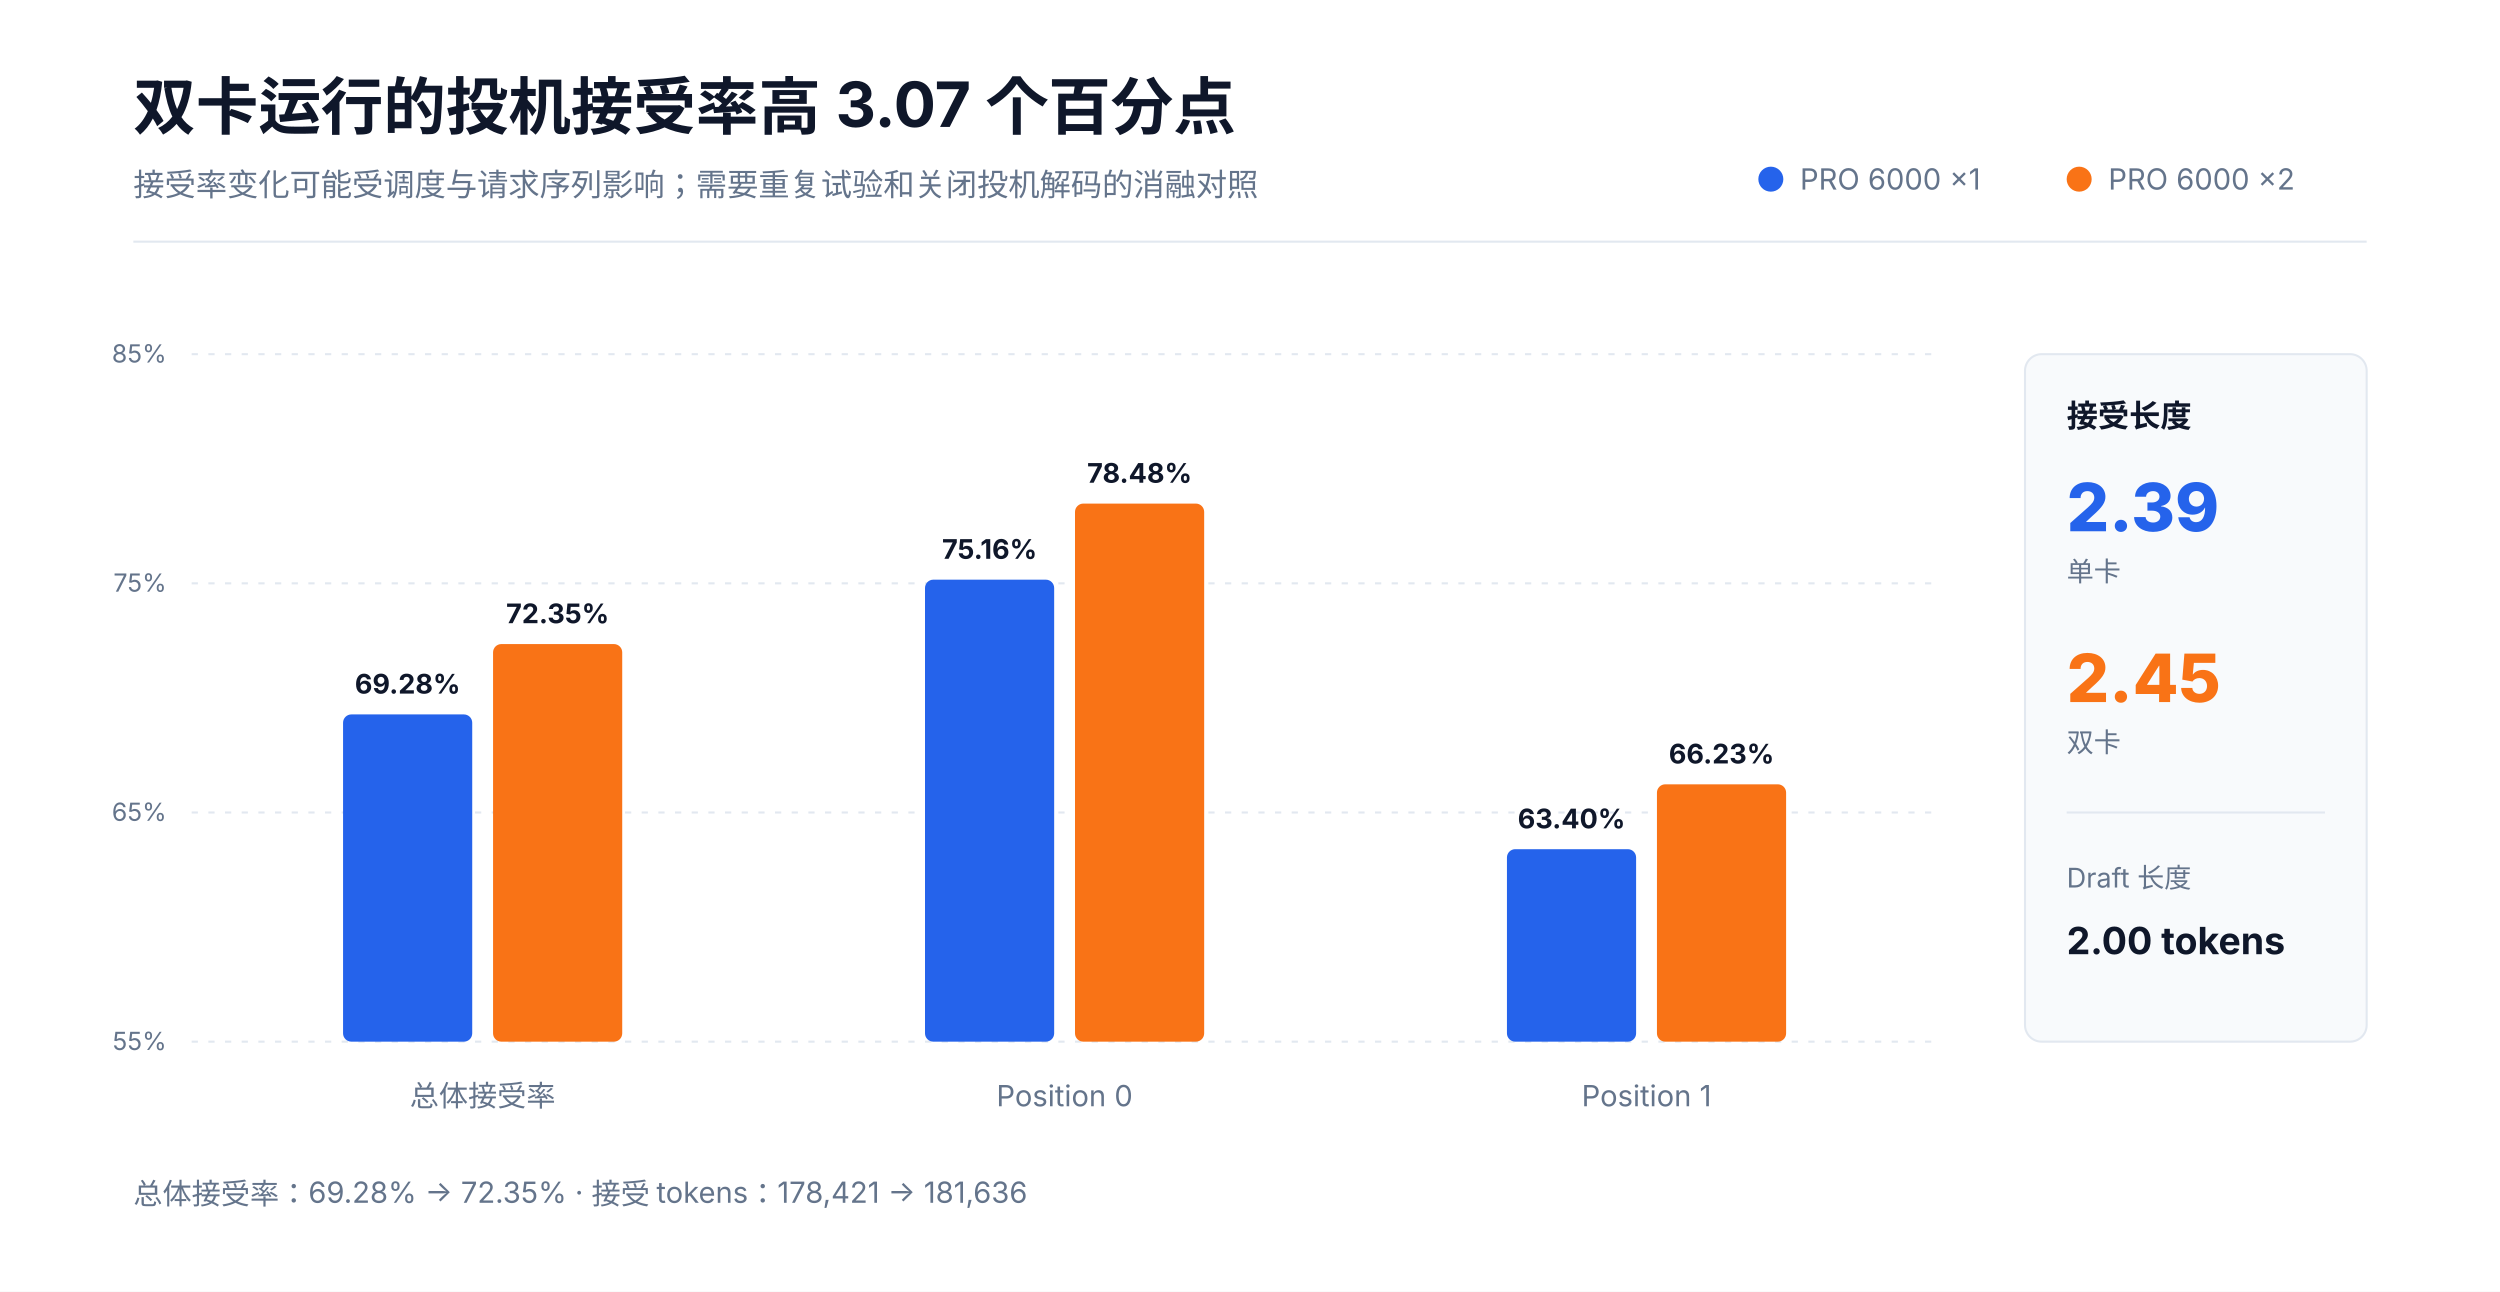
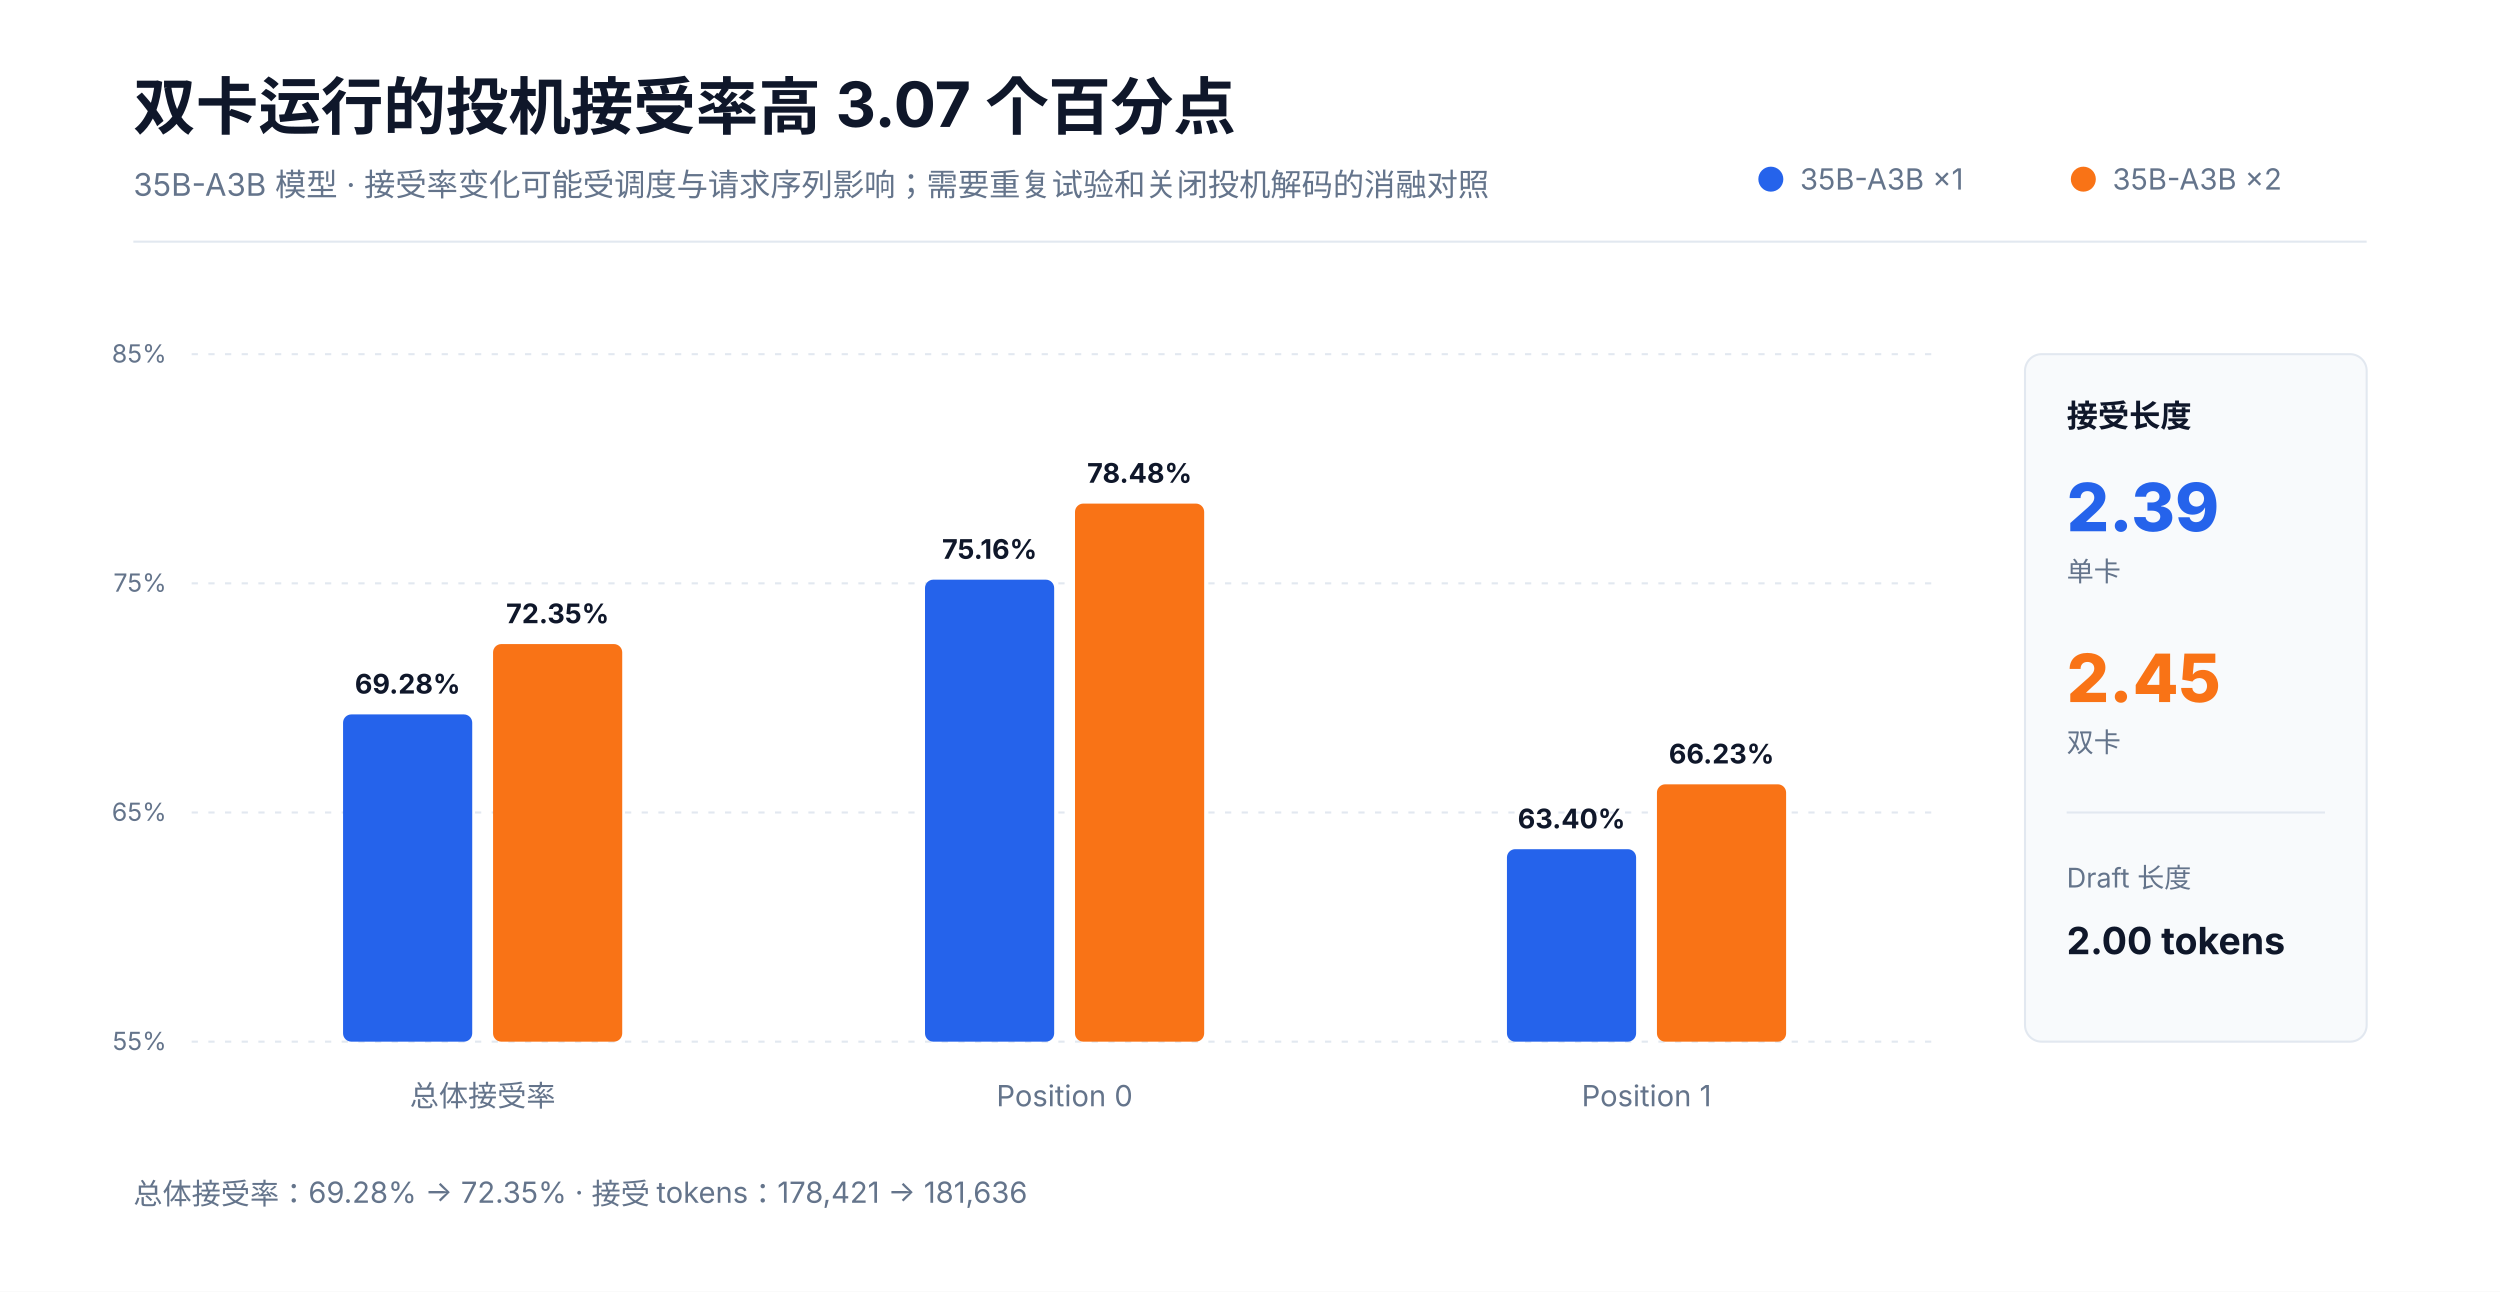
<svg xmlns="http://www.w3.org/2000/svg" width="1200" height="620" viewBox="0 0 1200 620" role="img" aria-labelledby="title desc">
  <rect width="1200" height="620" fill="#FFFFFF" />
  <text x="64" y="62" font-family="Inter, ui-sans-serif, -apple-system, BlinkMacSystemFont, 'Segoe UI', 'PingFang SC', 'Hiragino Sans GB', sans-serif" font-size="30" font-weight="750" fill="#0F172A" text-anchor="start" opacity="1.0">双卡运行的投机接受率高 3.07 个百分点</text>
-   <text x="64" y="94" font-family="Inter, ui-sans-serif, -apple-system, BlinkMacSystemFont, 'Segoe UI', 'PingFang SC', 'Hiragino Sans GB', sans-serif" font-size="15" font-weight="400" fill="#64748B" text-anchor="start" opacity="1.0">接受率变化可能受调度与请求序列影响；需要重复试验和关闭投机解码的消融对照</text>
+   <text x="64" y="94" font-family="Inter, ui-sans-serif, -apple-system, BlinkMacSystemFont, 'Segoe UI', 'PingFang SC', 'Hiragino Sans GB', sans-serif" font-size="15" font-weight="400" fill="#64748B" text-anchor="start" opacity="1.0">35B-A3B 模型 · 接受率变化可能受调度与请求序列影响；需要重复试验和关闭投机解码的消融对照</text>
  <line x1="64" y1="116" x2="1136" y2="116" stroke="#E2E8F0" stroke-width="1" />
  <circle cx="850" cy="86" r="6" fill="#2563EB" stroke="#2563EB" stroke-width="0" />
-   <text x="864" y="91" font-family="Inter, ui-sans-serif, -apple-system, BlinkMacSystemFont, 'Segoe UI', 'PingFang SC', 'Hiragino Sans GB', sans-serif" font-size="14" font-weight="400" fill="#64748B" text-anchor="start" opacity="1.0">PRO 6000 ×1</text>
-   <circle cx="998" cy="86" r="6" fill="#F97316" stroke="#F97316" stroke-width="0" />
-   <text x="1012" y="91" font-family="Inter, ui-sans-serif, -apple-system, BlinkMacSystemFont, 'Segoe UI', 'PingFang SC', 'Hiragino Sans GB', sans-serif" font-size="14" font-weight="400" fill="#64748B" text-anchor="start" opacity="1.0">PRO 6000 ×2</text>
+   <text x="864" y="91" font-family="Inter, ui-sans-serif, -apple-system, BlinkMacSystemFont, 'Segoe UI', 'PingFang SC', 'Hiragino Sans GB', sans-serif" font-size="14" font-weight="400" fill="#64748B" text-anchor="start" opacity="1.0">35B-A3B ×1</text>
+   <circle cx="1000" cy="86" r="6" fill="#F97316" stroke="#F97316" stroke-width="0" />
+   <text x="1014" y="91" font-family="Inter, ui-sans-serif, -apple-system, BlinkMacSystemFont, 'Segoe UI', 'PingFang SC', 'Hiragino Sans GB', sans-serif" font-size="14" font-weight="400" fill="#64748B" text-anchor="start" opacity="1.0">35B-A3B ×2</text>
  <line x1="92" y1="500.0" x2="930" y2="500.0" stroke="#E2E8F0" stroke-width="1" stroke-dasharray="3 5" />
  <text x="80" y="504.0" font-family="Inter, ui-sans-serif, -apple-system, BlinkMacSystemFont, 'Segoe UI', 'PingFang SC', 'Hiragino Sans GB', sans-serif" font-size="12" font-weight="400" fill="#64748B" text-anchor="end" opacity="1.0">55%</text>
  <line x1="92" y1="390.0" x2="930" y2="390.0" stroke="#E2E8F0" stroke-width="1" stroke-dasharray="3 5" />
  <text x="80" y="394.0" font-family="Inter, ui-sans-serif, -apple-system, BlinkMacSystemFont, 'Segoe UI', 'PingFang SC', 'Hiragino Sans GB', sans-serif" font-size="12" font-weight="400" fill="#64748B" text-anchor="end" opacity="1.0">65%</text>
  <line x1="92" y1="280.0" x2="930" y2="280.0" stroke="#E2E8F0" stroke-width="1" stroke-dasharray="3 5" />
  <text x="80" y="284.0" font-family="Inter, ui-sans-serif, -apple-system, BlinkMacSystemFont, 'Segoe UI', 'PingFang SC', 'Hiragino Sans GB', sans-serif" font-size="12" font-weight="400" fill="#64748B" text-anchor="end" opacity="1.0">75%</text>
  <line x1="92" y1="170.0" x2="930" y2="170.0" stroke="#E2E8F0" stroke-width="1" stroke-dasharray="3 5" />
  <text x="80" y="174.0" font-family="Inter, ui-sans-serif, -apple-system, BlinkMacSystemFont, 'Segoe UI', 'PingFang SC', 'Hiragino Sans GB', sans-serif" font-size="12" font-weight="400" fill="#64748B" text-anchor="end" opacity="1.0">85%</text>
  <rect x="164.667" y="342.92" width="62" height="157.08" rx="4" fill="#2563EB" stroke="none" stroke-width="1" />
  <text x="195.667" y="332.92" font-family="Inter, ui-sans-serif, -apple-system, BlinkMacSystemFont, 'Segoe UI', 'PingFang SC', 'Hiragino Sans GB', sans-serif" font-size="13" font-weight="700" fill="#0F172A" text-anchor="middle" opacity="1.0">69.28%</text>
  <rect x="236.667" y="309.15" width="62" height="190.85" rx="4" fill="#F97316" stroke="none" stroke-width="1" />
  <text x="267.667" y="299.15" font-family="Inter, ui-sans-serif, -apple-system, BlinkMacSystemFont, 'Segoe UI', 'PingFang SC', 'Hiragino Sans GB', sans-serif" font-size="13" font-weight="700" fill="#0F172A" text-anchor="middle" opacity="1.0">72.35%</text>
  <text x="231.667" y="531" font-family="Inter, ui-sans-serif, -apple-system, BlinkMacSystemFont, 'Segoe UI', 'PingFang SC', 'Hiragino Sans GB', sans-serif" font-size="14" font-weight="400" fill="#64748B" text-anchor="middle" opacity="1.0">总体接受率</text>
  <rect x="444.0" y="278.24" width="62" height="221.76" rx="4" fill="#2563EB" stroke="none" stroke-width="1" />
  <text x="475.0" y="268.24" font-family="Inter, ui-sans-serif, -apple-system, BlinkMacSystemFont, 'Segoe UI', 'PingFang SC', 'Hiragino Sans GB', sans-serif" font-size="13" font-weight="700" fill="#0F172A" text-anchor="middle" opacity="1.0">75.16%</text>
  <rect x="516.0" y="241.72" width="62" height="258.28" rx="4" fill="#F97316" stroke="none" stroke-width="1" />
  <text x="547.0" y="231.72" font-family="Inter, ui-sans-serif, -apple-system, BlinkMacSystemFont, 'Segoe UI', 'PingFang SC', 'Hiragino Sans GB', sans-serif" font-size="13" font-weight="700" fill="#0F172A" text-anchor="middle" opacity="1.0">78.48%</text>
  <text x="511.0" y="531" font-family="Inter, ui-sans-serif, -apple-system, BlinkMacSystemFont, 'Segoe UI', 'PingFang SC', 'Hiragino Sans GB', sans-serif" font-size="14" font-weight="400" fill="#64748B" text-anchor="middle" opacity="1.0">Position 0</text>
  <rect x="723.333" y="407.6" width="62" height="92.4" rx="4" fill="#2563EB" stroke="none" stroke-width="1" />
  <text x="754.333" y="397.6" font-family="Inter, ui-sans-serif, -apple-system, BlinkMacSystemFont, 'Segoe UI', 'PingFang SC', 'Hiragino Sans GB', sans-serif" font-size="13" font-weight="700" fill="#0F172A" text-anchor="middle" opacity="1.0">63.40%</text>
  <rect x="795.333" y="376.47" width="62" height="123.53" rx="4" fill="#F97316" stroke="none" stroke-width="1" />
  <text x="826.333" y="366.47" font-family="Inter, ui-sans-serif, -apple-system, BlinkMacSystemFont, 'Segoe UI', 'PingFang SC', 'Hiragino Sans GB', sans-serif" font-size="13" font-weight="700" fill="#0F172A" text-anchor="middle" opacity="1.0">66.23%</text>
  <text x="790.333" y="531" font-family="Inter, ui-sans-serif, -apple-system, BlinkMacSystemFont, 'Segoe UI', 'PingFang SC', 'Hiragino Sans GB', sans-serif" font-size="14" font-weight="400" fill="#64748B" text-anchor="middle" opacity="1.0">Position 1</text>
  <rect x="972" y="170" width="164" height="330" rx="8" fill="#F8FAFC" stroke="#E2E8F0" stroke-width="1" />
  <text x="992" y="205" font-family="Inter, ui-sans-serif, -apple-system, BlinkMacSystemFont, 'Segoe UI', 'PingFang SC', 'Hiragino Sans GB', sans-serif" font-size="15" font-weight="650" fill="#0F172A" text-anchor="start" opacity="1.0">接受长度</text>
  <text x="992" y="255" font-family="Inter, ui-sans-serif, -apple-system, BlinkMacSystemFont, 'Segoe UI', 'PingFang SC', 'Hiragino Sans GB', sans-serif" font-size="32" font-weight="800" fill="#2563EB" text-anchor="start" opacity="1.0">2.39</text>
  <text x="992" y="279" font-family="Inter, ui-sans-serif, -apple-system, BlinkMacSystemFont, 'Segoe UI', 'PingFang SC', 'Hiragino Sans GB', sans-serif" font-size="13" font-weight="400" fill="#64748B" text-anchor="start" opacity="1.0">单卡</text>
  <text x="992" y="337" font-family="Inter, ui-sans-serif, -apple-system, BlinkMacSystemFont, 'Segoe UI', 'PingFang SC', 'Hiragino Sans GB', sans-serif" font-size="32" font-weight="800" fill="#F97316" text-anchor="start" opacity="1.0">2.45</text>
  <text x="992" y="361" font-family="Inter, ui-sans-serif, -apple-system, BlinkMacSystemFont, 'Segoe UI', 'PingFang SC', 'Hiragino Sans GB', sans-serif" font-size="13" font-weight="400" fill="#64748B" text-anchor="start" opacity="1.0">双卡</text>
  <line x1="992" y1="390" x2="1116" y2="390" stroke="#E2E8F0" stroke-width="1" />
  <text x="992" y="426" font-family="Inter, ui-sans-serif, -apple-system, BlinkMacSystemFont, 'Segoe UI', 'PingFang SC', 'Hiragino Sans GB', sans-serif" font-size="13" font-weight="400" fill="#64748B" text-anchor="start" opacity="1.0">Draft 长度</text>
  <text x="992" y="458" font-family="Inter, ui-sans-serif, -apple-system, BlinkMacSystemFont, 'Segoe UI', 'PingFang SC', 'Hiragino Sans GB', sans-serif" font-size="18" font-weight="700" fill="#0F172A" text-anchor="start" opacity="1.0">2.00 tokens</text>
  <text x="64" y="578" font-family="Inter, ui-sans-serif, -apple-system, BlinkMacSystemFont, 'Segoe UI', 'PingFang SC', 'Hiragino Sans GB', sans-serif" font-size="14" font-weight="400" fill="#64748B" text-anchor="start" opacity="1.0">总体接受率：69.28% → 72.35%   ·   接受 tokens：178,421 → 181,636</text>
</svg>
